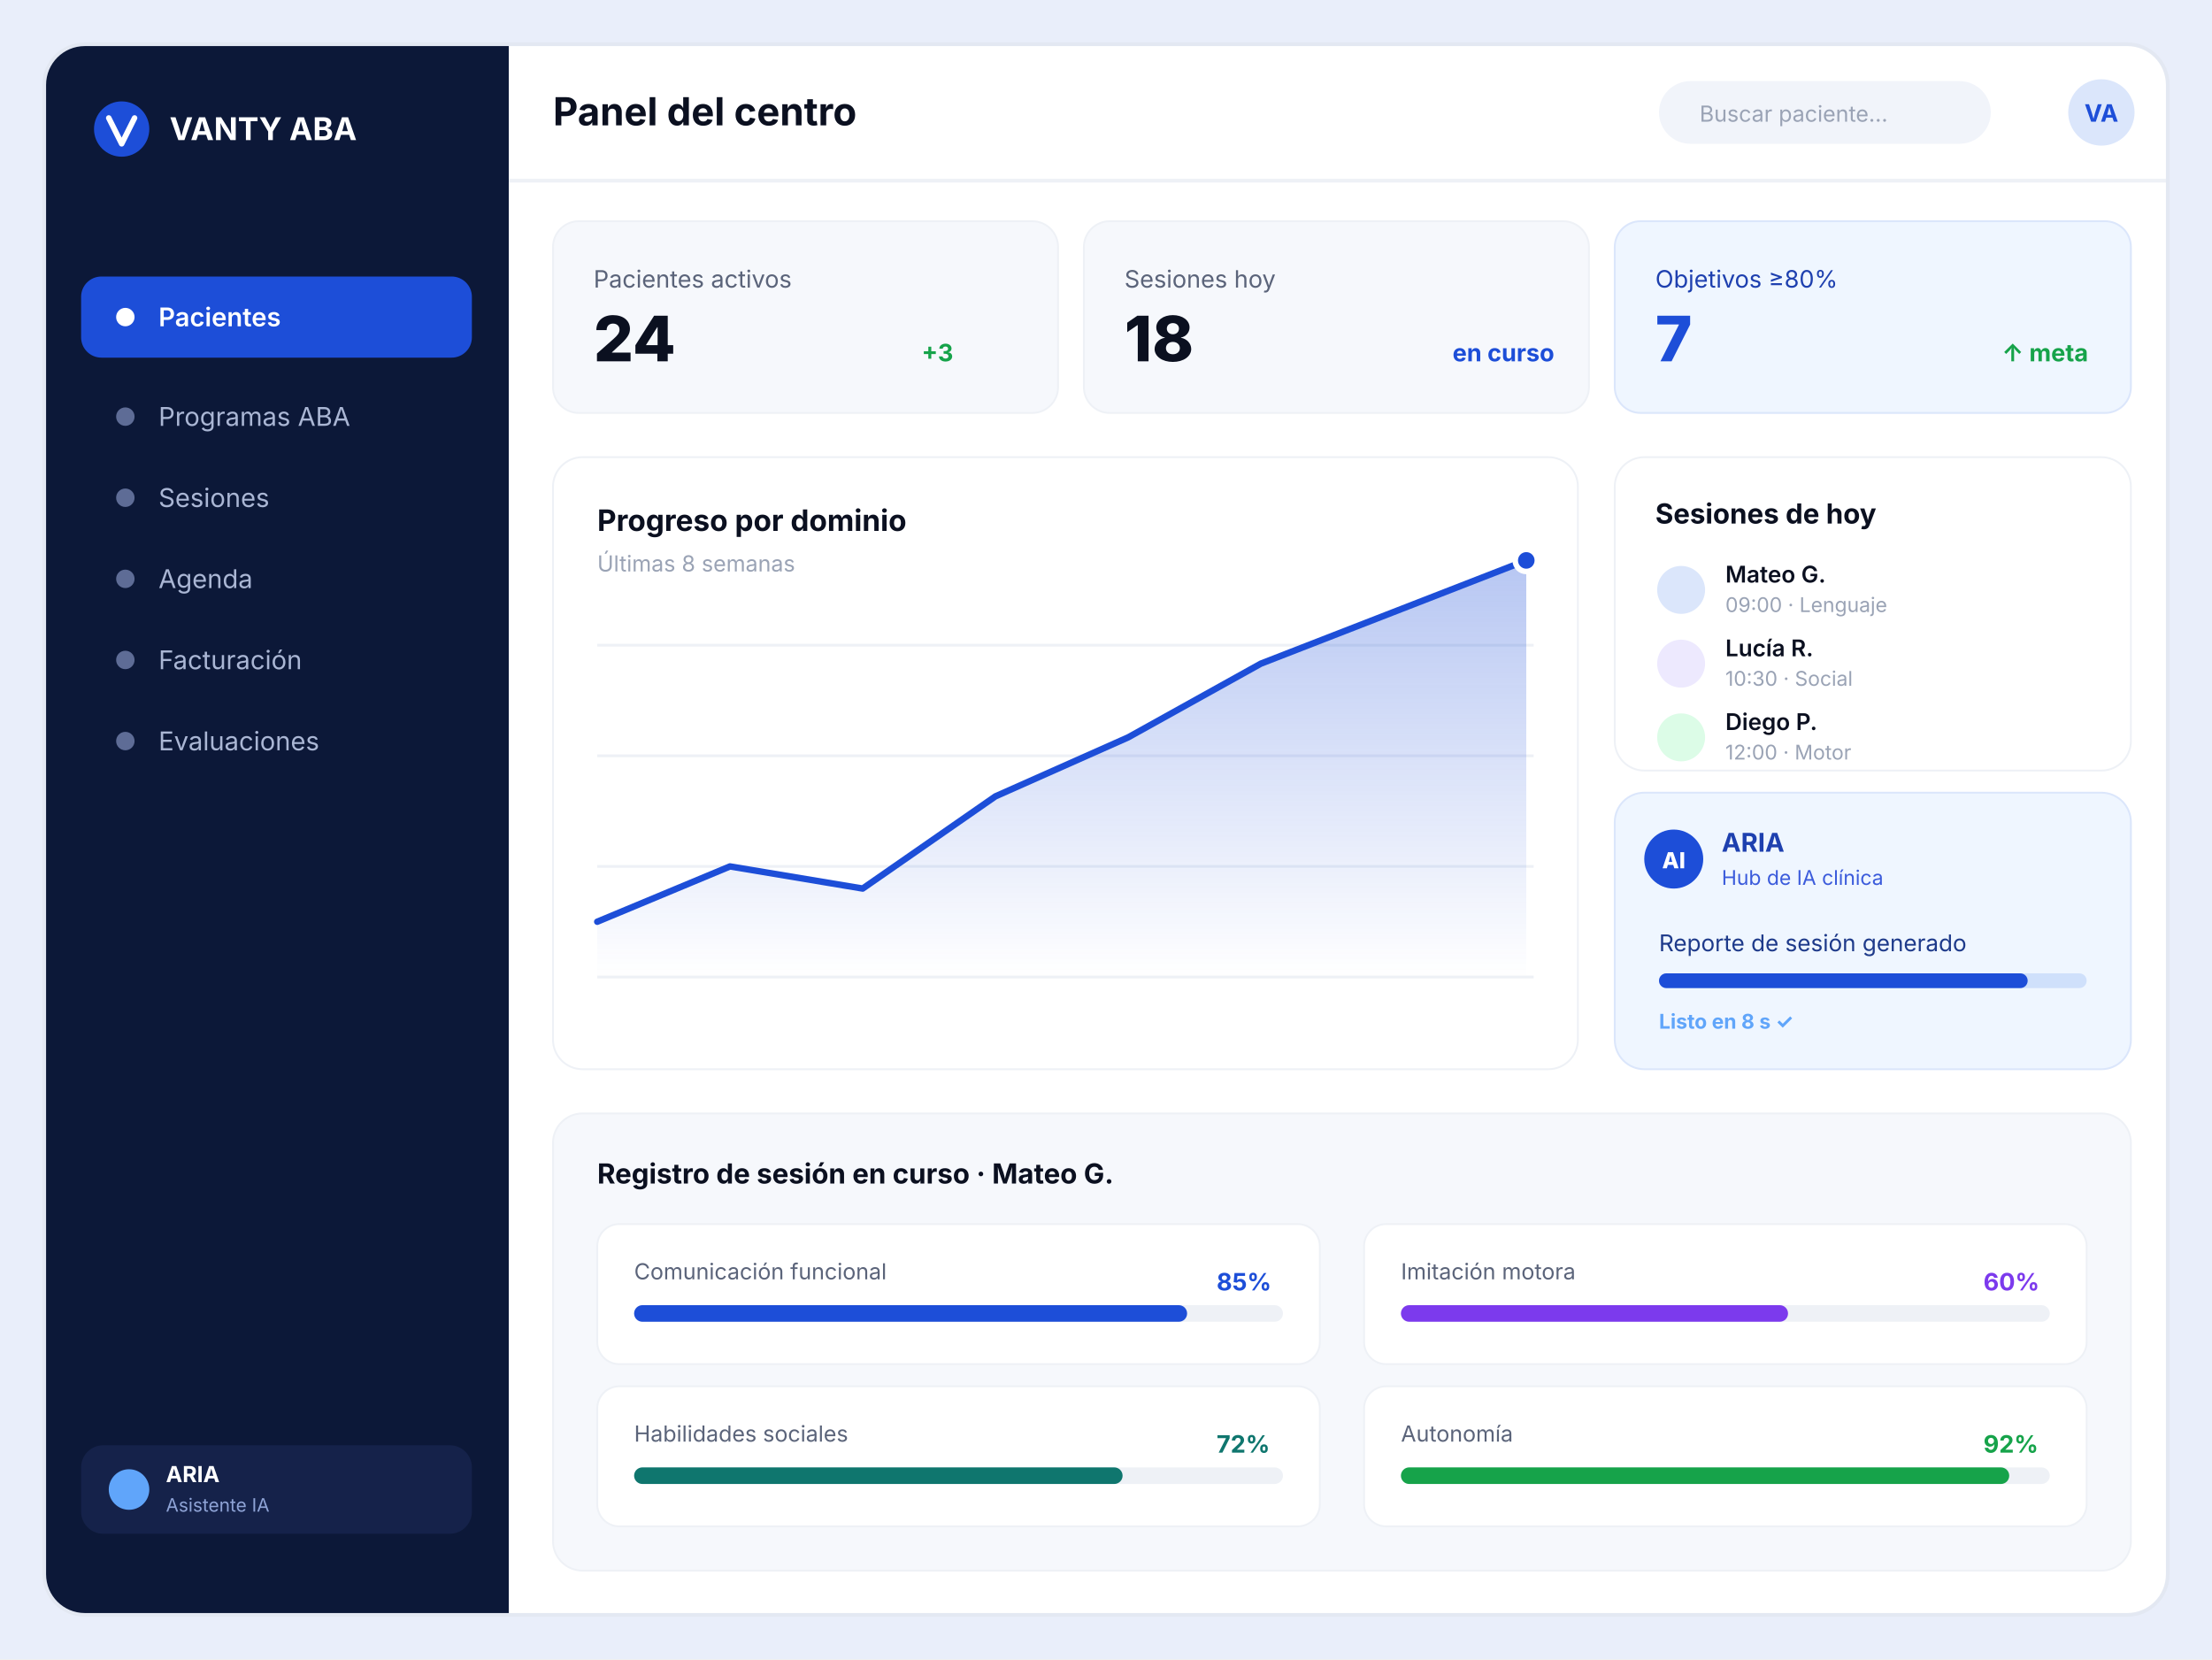
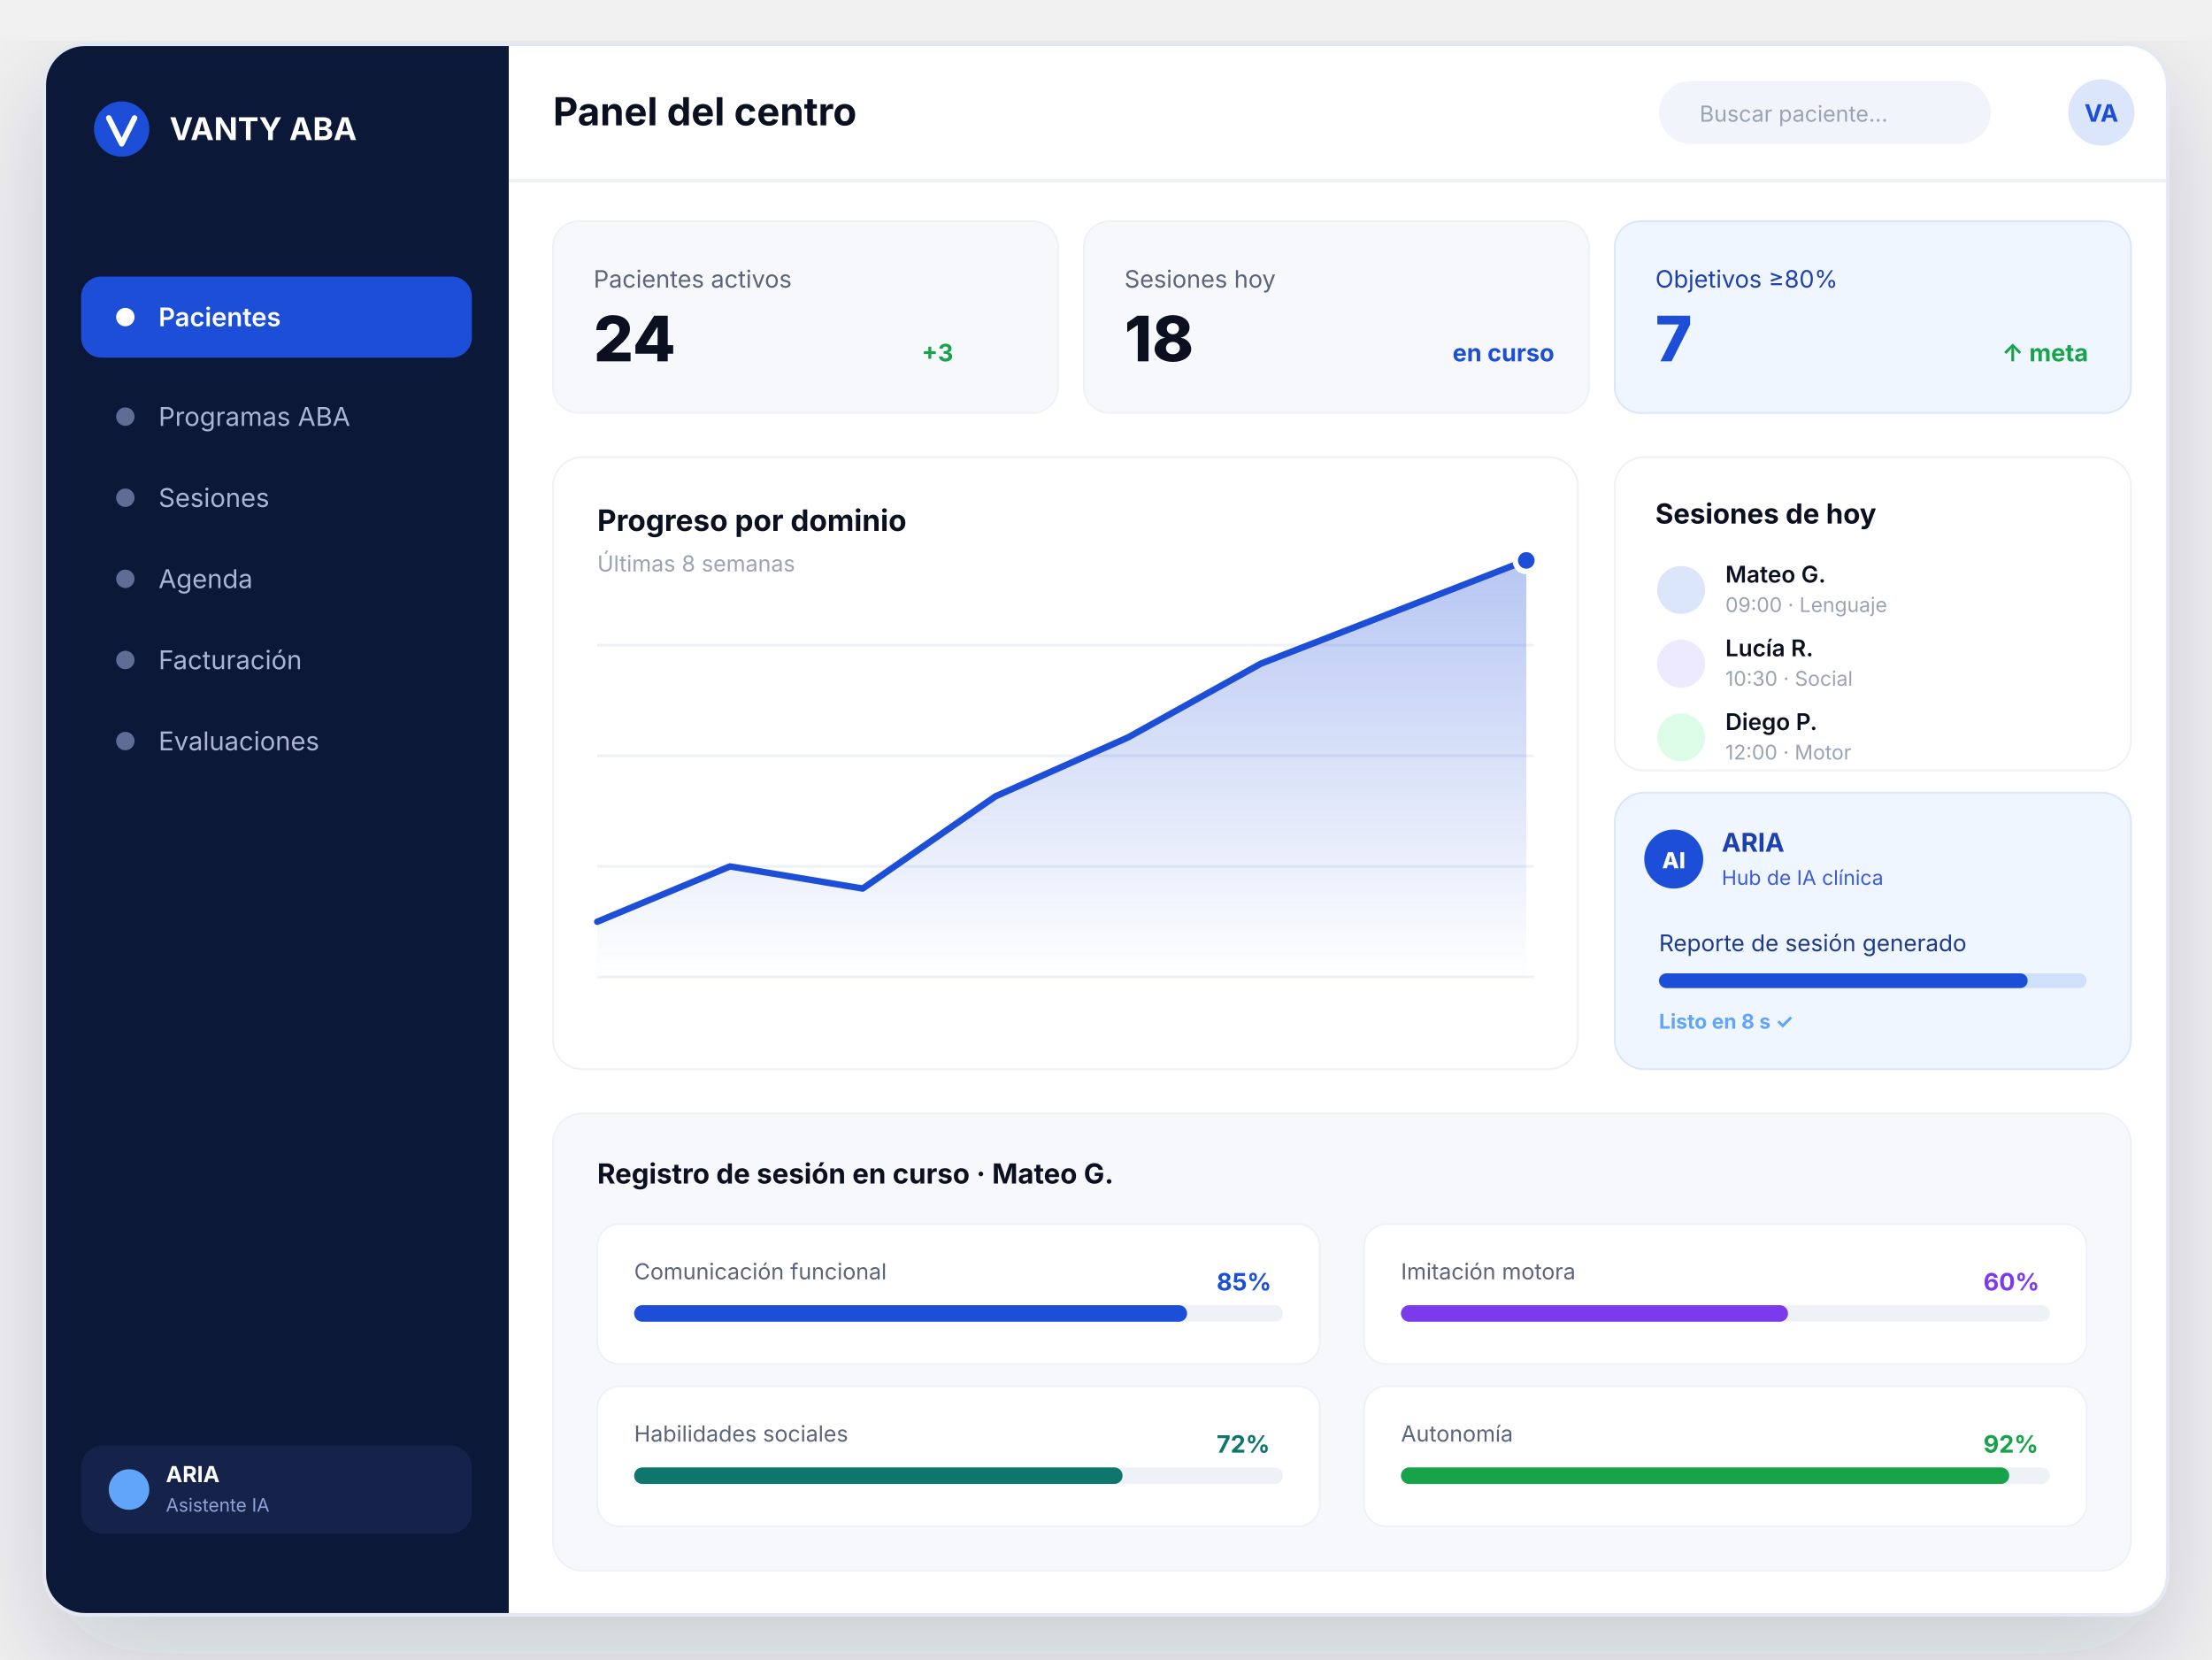
<svg xmlns="http://www.w3.org/2000/svg" viewBox="0 0 1200 900" font-family="Inter, Arial, sans-serif">
  <defs>
    <linearGradient id="area" x1="0" y1="0" x2="0" y2="1">
      <stop offset="0" stop-color="#1D4ED8" stop-opacity="0.32" />
      <stop offset="1" stop-color="#1D4ED8" stop-opacity="0" />
    </linearGradient>
    <clipPath id="win">
      <rect x="24" y="24" width="1152" height="852" rx="22" />
    </clipPath>
+     <filter id="dsh" x="-10%" y="-10%" width="120%" height="120%">
+       <feDropShadow dx="0" dy="22" stdDeviation="30" flood-color="#1b2a52" flood-opacity="0.18" />
+     </filter>
  </defs>
-   <rect width="1200" height="900" fill="#e9eefa" />
-   <rect x="24" y="24" width="1152" height="852" rx="22" fill="#ffffff" />
+   <rect x="24" y="24" width="1152" height="852" rx="22" fill="#ffffff" filter="url(#dsh)" />
  <g clip-path="url(#win)">
    <rect x="24" y="24" width="252" height="852" fill="#0c1838" />
    <circle cx="66" cy="70" r="15" fill="#1D4ED8" />
    <path d="M59 64 l7 14 l7 -14" fill="none" stroke="#fff" stroke-width="3" stroke-linecap="round" stroke-linejoin="round" />
    <text x="92" y="76" fill="#ffffff" font-size="17" font-weight="700">VANTY ABA</text>
    <rect x="44" y="150" width="212" height="44" rx="11" fill="#1D4ED8" />
    <circle cx="68" cy="172" r="5" fill="#fff" />
    <text x="86" y="177" fill="#ffffff" font-size="14" font-weight="600">Pacientes</text>
    <circle cx="68" cy="226" r="5" fill="#5e6c96" />
    <text x="86" y="231" fill="#aab6d4" font-size="14">Programas ABA</text>
    <circle cx="68" cy="270" r="5" fill="#5e6c96" />
    <text x="86" y="275" fill="#aab6d4" font-size="14">Sesiones</text>
    <circle cx="68" cy="314" r="5" fill="#5e6c96" />
    <text x="86" y="319" fill="#aab6d4" font-size="14">Agenda</text>
    <circle cx="68" cy="358" r="5" fill="#5e6c96" />
    <text x="86" y="363" fill="#aab6d4" font-size="14">Facturación</text>
    <circle cx="68" cy="402" r="5" fill="#5e6c96" />
    <text x="86" y="407" fill="#aab6d4" font-size="14">Evaluaciones</text>
    <rect x="44" y="784" width="212" height="48" rx="12" fill="#15224a" />
    <circle cx="70" cy="808" r="11" fill="#60a5fa" />
    <text x="90" y="804" fill="#fff" font-size="12" font-weight="700">ARIA</text>
    <text x="90" y="820" fill="#8ea3d6" font-size="10">Asistente IA</text>
    <rect x="276" y="24" width="900" height="74" fill="#ffffff" />
    <line x1="276" y1="98" x2="1176" y2="98" stroke="#eef1f6" stroke-width="2" />
    <text x="300" y="68" fill="#0b1020" font-size="21" font-weight="700">Panel del centro</text>
    <rect x="900" y="44" width="180" height="34" rx="17" fill="#f1f4fa" />
    <text x="922" y="66" fill="#9aa3b5" font-size="12">Buscar paciente…</text>
    <circle cx="1140" cy="61" r="18" fill="#dbe6fb" />
    <text x="1140" y="66" fill="#1D4ED8" font-size="13" font-weight="700" text-anchor="middle">VA</text>
  </g>
  <g>
    <rect x="300" y="120" width="274" height="104" rx="14" fill="#f6f8fc" stroke="#eef1f6" />
    <text x="322" y="156" fill="#5b647a" font-size="13">Pacientes activos</text>
    <text x="322" y="196" fill="#0b1020" font-size="34" font-weight="800">24</text>
    <text x="500" y="196" fill="#16a34a" font-size="13" font-weight="700">+3</text>
    <rect x="588" y="120" width="274" height="104" rx="14" fill="#f6f8fc" stroke="#eef1f6" />
    <text x="610" y="156" fill="#5b647a" font-size="13">Sesiones hoy</text>
    <text x="610" y="196" fill="#0b1020" font-size="34" font-weight="800">18</text>
    <text x="788" y="196" fill="#1D4ED8" font-size="13" font-weight="700">en curso</text>
    <rect x="876" y="120" width="280" height="104" rx="14" fill="#eff6ff" stroke="#dbe6fb" />
    <text x="898" y="156" fill="#1e40af" font-size="13">Objetivos ≥80%</text>
    <text x="898" y="196" fill="#1D4ED8" font-size="34" font-weight="800">7</text>
    <text x="1086" y="196" fill="#16a34a" font-size="13" font-weight="700">↑ meta</text>
  </g>
  <rect x="300" y="248" width="556" height="332" rx="16" fill="#ffffff" stroke="#eef1f6" />
  <text x="324" y="288" fill="#0b1020" font-size="16" font-weight="700">Progreso por dominio</text>
  <text x="324" y="310" fill="#9aa3b5" font-size="12">Últimas 8 semanas</text>
  <g stroke="#eef1f6" stroke-width="1.5">
    <line x1="324" y1="350" x2="832" y2="350" />
    <line x1="324" y1="410" x2="832" y2="410" />
    <line x1="324" y1="470" x2="832" y2="470" />
    <line x1="324" y1="530" x2="832" y2="530" />
  </g>
  <path d="M324 500 L396 470 L468 482 L540 432 L612 400 L684 360 L756 332 L828 304 L828 530 L324 530 Z" fill="url(#area)" />
  <polyline points="324,500 396,470 468,482 540,432 612,400 684,360 756,332 828,304" fill="none" stroke="#1D4ED8" stroke-width="3.5" stroke-linecap="round" stroke-linejoin="round" />
  <circle cx="828" cy="304" r="6" fill="#1D4ED8" stroke="#fff" stroke-width="3" />
  <rect x="876" y="248" width="280" height="170" rx="16" fill="#ffffff" stroke="#eef1f6" />
  <text x="898" y="284" fill="#0b1020" font-size="15" font-weight="700">Sesiones de hoy</text>
  <g>
    <circle cx="912" cy="320" r="13" fill="#dbe6fb" />
    <text x="936" y="316" fill="#0b1020" font-size="12.5" font-weight="600">Mateo G.</text>
    <text x="936" y="332" fill="#9aa3b5" font-size="11">09:00 · Lenguaje</text>
    <circle cx="912" cy="360" r="13" fill="#ede9fe" />
    <text x="936" y="356" fill="#0b1020" font-size="12.5" font-weight="600">Lucía R.</text>
    <text x="936" y="372" fill="#9aa3b5" font-size="11">10:30 · Social</text>
    <circle cx="912" cy="400" r="13" fill="#dcfce7" />
    <text x="936" y="396" fill="#0b1020" font-size="12.5" font-weight="600">Diego P.</text>
    <text x="936" y="412" fill="#9aa3b5" font-size="11">12:00 · Motor</text>
  </g>
  <rect x="876" y="430" width="280" height="150" rx="16" fill="#eff6ff" stroke="#dbe6fb" />
  <circle cx="908" cy="466" r="16" fill="#1D4ED8" />
  <text x="908" y="471" fill="#fff" font-size="12" font-weight="800" text-anchor="middle">AI</text>
  <text x="934" y="462" fill="#1e40af" font-size="14" font-weight="700">ARIA</text>
  <text x="934" y="480" fill="#3b5bdb" font-size="11">Hub de IA clínica</text>
  <text x="900" y="516" fill="#1e3a8a" font-size="12.5">Reporte de sesión generado</text>
  <rect x="900" y="528" width="232" height="8" rx="4" fill="#cfe0fb" />
  <rect x="900" y="528" width="200" height="8" rx="4" fill="#1D4ED8" />
  <text x="900" y="558" fill="#60a5fa" font-size="11" font-weight="700">Listo en 8 s ✓</text>
  <rect x="300" y="604" width="856" height="248" rx="16" fill="#f6f8fc" stroke="#eef1f6" />
  <text x="324" y="642" fill="#0b1020" font-size="15" font-weight="700">Registro de sesión en curso · Mateo G.</text>
  <g>
    <rect x="324" y="664" width="392" height="76" rx="12" fill="#fff" stroke="#eef1f6" />
    <text x="344" y="694" fill="#5b647a" font-size="12">Comunicación funcional</text>
    <rect x="344" y="708" width="352" height="9" rx="4.5" fill="#eef1f6" />
    <rect x="344" y="708" width="300" height="9" rx="4.5" fill="#1D4ED8" />
    <text x="660" y="700" fill="#1D4ED8" font-size="13" font-weight="700">85%</text>
    <rect x="740" y="664" width="392" height="76" rx="12" fill="#fff" stroke="#eef1f6" />
    <text x="760" y="694" fill="#5b647a" font-size="12">Imitación motora</text>
    <rect x="760" y="708" width="352" height="9" rx="4.5" fill="#eef1f6" />
    <rect x="760" y="708" width="210" height="9" rx="4.5" fill="#7c3aed" />
    <text x="1076" y="700" fill="#7c3aed" font-size="13" font-weight="700">60%</text>
    <rect x="324" y="752" width="392" height="76" rx="12" fill="#fff" stroke="#eef1f6" />
    <text x="344" y="782" fill="#5b647a" font-size="12">Habilidades sociales</text>
    <rect x="344" y="796" width="352" height="9" rx="4.5" fill="#eef1f6" />
    <rect x="344" y="796" width="265" height="9" rx="4.5" fill="#0f766e" />
    <text x="660" y="788" fill="#0f766e" font-size="13" font-weight="700">72%</text>
    <rect x="740" y="752" width="392" height="76" rx="12" fill="#fff" stroke="#eef1f6" />
    <text x="760" y="782" fill="#5b647a" font-size="12">Autonomía</text>
    <rect x="760" y="796" width="352" height="9" rx="4.5" fill="#eef1f6" />
    <rect x="760" y="796" width="330" height="9" rx="4.5" fill="#16a34a" />
    <text x="1076" y="788" fill="#16a34a" font-size="13" font-weight="700">92%</text>
  </g>
  <rect x="24" y="24" width="1152" height="852" rx="22" fill="none" stroke="#e3e8f2" stroke-width="2" />
</svg>
